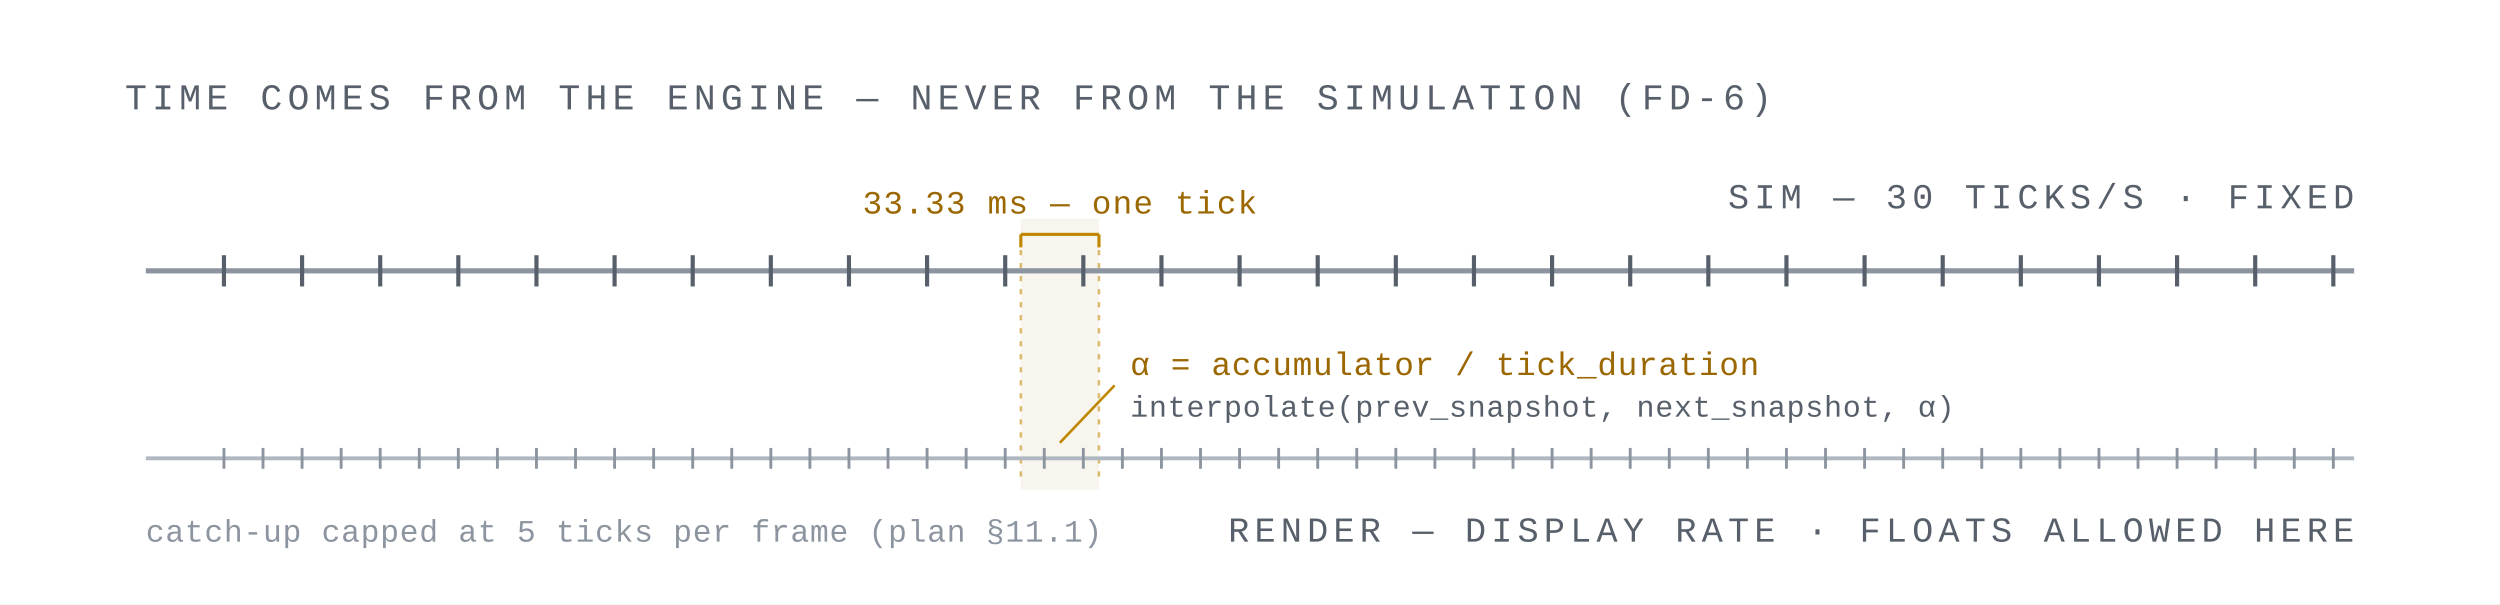
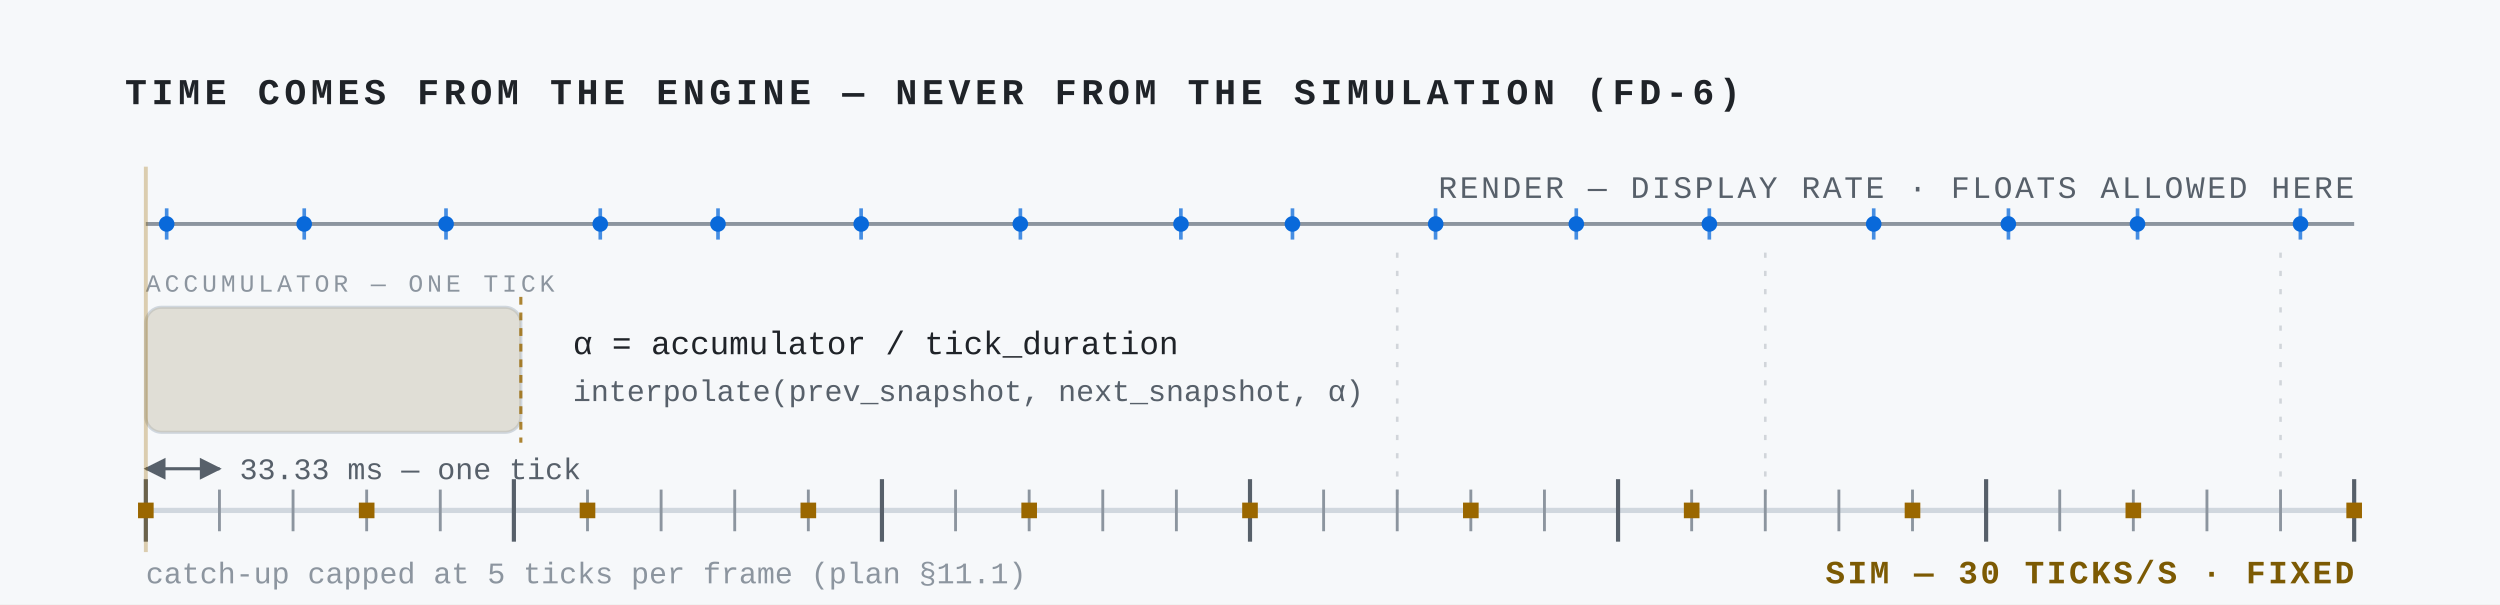
<svg xmlns="http://www.w3.org/2000/svg" width="960" height="232" viewBox="0 0 960 232" role="img" font-family="ui-monospace,'Cascadia Mono','SF Mono',Menlo,Consolas,'Liberation Mono',monospace">
  <defs>
+     <style>
+ .sweep{animation:sweep 11s linear infinite}
+ @keyframes sweep{from{transform:translateX(0)}to{transform:translateX(848px)}}
+ .accu{animation:accu 1.1s linear infinite;transform-box:fill-box;transform-origin:left center}
+ @keyframes accu{0%{transform:scaleX(0.04)}92%{transform:scaleX(1)}100%{transform:scaleX(1)}}
+ @media (prefers-reduced-motion:reduce){.sweep,.accu{animation:none}.accu{transform:scaleX(0.62)}}
+ </style>
    <marker id="arr" viewBox="0 0 10 10" refX="9" refY="5" markerWidth="7" markerHeight="7" orient="auto-start-reverse">
-       <path d="M 0 0 L 10 5 L 0 10 z" fill="#8c959f" />
+       <path d="M 0 0 L 10 5 L 0 10 z" fill="#57606a" />
    </marker>
-     <marker id="arr-accent" viewBox="0 0 10 10" refX="9" refY="5" markerWidth="7" markerHeight="7" orient="auto-start-reverse">
+     <marker id="arrA" viewBox="0 0 10 10" refX="9" refY="5" markerWidth="7" markerHeight="7" orient="auto-start-reverse">
      <path d="M 0 0 L 10 5 L 0 10 z" fill="#9a6700" />
    </marker>
-     <marker id="arr-danger" viewBox="0 0 10 10" refX="9" refY="5" markerWidth="7" markerHeight="7" orient="auto-start-reverse">
-       <path d="M 0 0 L 10 5 L 0 10 z" fill="#cf222e" />
-     </marker>
  </defs>
-   <rect x="0" y="0" width="960" height="232" fill="#ffffff" />
-   <text x="48" y="42" font-size="14" fill="#57606a" text-anchor="start" letter-spacing="2">TIME COMES FROM THE ENGINE — NEVER FROM THE SIMULATION (FD-6)</text>
-   <rect x="392" y="84" width="30" height="104" fill="#9a6700" opacity="0.07" />
-   <line x1="392" y1="96" x2="392" y2="184" stroke="#bf8700" stroke-width="1" stroke-dasharray="2 3" opacity="0.55" />
-   <line x1="422" y1="96" x2="422" y2="184" stroke="#bf8700" stroke-width="1" stroke-dasharray="2 3" opacity="0.55" />
-   <line x1="56" y1="104" x2="904" y2="104" stroke="#8c959f" stroke-width="2" />
-   <line x1="86" y1="98" x2="86" y2="110" stroke="#57606a" stroke-width="1.6" />
-   <line x1="116" y1="98" x2="116" y2="110" stroke="#57606a" stroke-width="1.6" />
-   <line x1="146" y1="98" x2="146" y2="110" stroke="#57606a" stroke-width="1.6" />
-   <line x1="176" y1="98" x2="176" y2="110" stroke="#57606a" stroke-width="1.6" />
-   <line x1="206" y1="98" x2="206" y2="110" stroke="#57606a" stroke-width="1.6" />
-   <line x1="236" y1="98" x2="236" y2="110" stroke="#57606a" stroke-width="1.6" />
-   <line x1="266" y1="98" x2="266" y2="110" stroke="#57606a" stroke-width="1.6" />
-   <line x1="296" y1="98" x2="296" y2="110" stroke="#57606a" stroke-width="1.6" />
-   <line x1="326" y1="98" x2="326" y2="110" stroke="#57606a" stroke-width="1.6" />
-   <line x1="356" y1="98" x2="356" y2="110" stroke="#57606a" stroke-width="1.6" />
-   <line x1="386" y1="98" x2="386" y2="110" stroke="#57606a" stroke-width="1.6" />
-   <line x1="416" y1="98" x2="416" y2="110" stroke="#57606a" stroke-width="1.6" />
-   <line x1="446" y1="98" x2="446" y2="110" stroke="#57606a" stroke-width="1.6" />
-   <line x1="476" y1="98" x2="476" y2="110" stroke="#57606a" stroke-width="1.6" />
-   <line x1="506" y1="98" x2="506" y2="110" stroke="#57606a" stroke-width="1.6" />
-   <line x1="536" y1="98" x2="536" y2="110" stroke="#57606a" stroke-width="1.6" />
-   <line x1="566" y1="98" x2="566" y2="110" stroke="#57606a" stroke-width="1.6" />
-   <line x1="596" y1="98" x2="596" y2="110" stroke="#57606a" stroke-width="1.6" />
-   <line x1="626" y1="98" x2="626" y2="110" stroke="#57606a" stroke-width="1.6" />
-   <line x1="656" y1="98" x2="656" y2="110" stroke="#57606a" stroke-width="1.6" />
-   <line x1="686" y1="98" x2="686" y2="110" stroke="#57606a" stroke-width="1.6" />
-   <line x1="716" y1="98" x2="716" y2="110" stroke="#57606a" stroke-width="1.6" />
-   <line x1="746" y1="98" x2="746" y2="110" stroke="#57606a" stroke-width="1.6" />
-   <line x1="776" y1="98" x2="776" y2="110" stroke="#57606a" stroke-width="1.6" />
-   <line x1="806" y1="98" x2="806" y2="110" stroke="#57606a" stroke-width="1.6" />
-   <line x1="836" y1="98" x2="836" y2="110" stroke="#57606a" stroke-width="1.6" />
-   <line x1="866" y1="98" x2="866" y2="110" stroke="#57606a" stroke-width="1.6" />
-   <line x1="896" y1="98" x2="896" y2="110" stroke="#57606a" stroke-width="1.6" />
-   <line x1="392" y1="90" x2="422" y2="90" stroke="#bf8700" stroke-width="1.2" />
-   <line x1="392" y1="90" x2="392" y2="95" stroke="#bf8700" stroke-width="1.2" />
-   <line x1="422" y1="90" x2="422" y2="95" stroke="#bf8700" stroke-width="1.2" />
-   <text x="407.0" y="82" font-size="12.5" fill="#9a6700" text-anchor="middle" letter-spacing="0.5">33.33 ms — one tick</text>
-   <text x="904" y="80" font-size="13.5" fill="#57606a" text-anchor="end" letter-spacing="2">SIM — 30 TICKS/S · FIXED</text>
-   <line x1="56" y1="176" x2="904" y2="176" stroke="#afb8c1" stroke-width="1.5" />
-   <line x1="86" y1="172" x2="86" y2="180" stroke="#8c959f" stroke-width="1.1" />
-   <line x1="101" y1="172" x2="101" y2="180" stroke="#8c959f" stroke-width="1.1" />
-   <line x1="116" y1="172" x2="116" y2="180" stroke="#8c959f" stroke-width="1.1" />
-   <line x1="131" y1="172" x2="131" y2="180" stroke="#8c959f" stroke-width="1.1" />
-   <line x1="146" y1="172" x2="146" y2="180" stroke="#8c959f" stroke-width="1.1" />
-   <line x1="161" y1="172" x2="161" y2="180" stroke="#8c959f" stroke-width="1.1" />
-   <line x1="176" y1="172" x2="176" y2="180" stroke="#8c959f" stroke-width="1.1" />
-   <line x1="191" y1="172" x2="191" y2="180" stroke="#8c959f" stroke-width="1.1" />
-   <line x1="206" y1="172" x2="206" y2="180" stroke="#8c959f" stroke-width="1.1" />
-   <line x1="221" y1="172" x2="221" y2="180" stroke="#8c959f" stroke-width="1.1" />
-   <line x1="236" y1="172" x2="236" y2="180" stroke="#8c959f" stroke-width="1.1" />
-   <line x1="251" y1="172" x2="251" y2="180" stroke="#8c959f" stroke-width="1.1" />
-   <line x1="266" y1="172" x2="266" y2="180" stroke="#8c959f" stroke-width="1.1" />
-   <line x1="281" y1="172" x2="281" y2="180" stroke="#8c959f" stroke-width="1.1" />
-   <line x1="296" y1="172" x2="296" y2="180" stroke="#8c959f" stroke-width="1.1" />
-   <line x1="311" y1="172" x2="311" y2="180" stroke="#8c959f" stroke-width="1.1" />
-   <line x1="326" y1="172" x2="326" y2="180" stroke="#8c959f" stroke-width="1.1" />
-   <line x1="341" y1="172" x2="341" y2="180" stroke="#8c959f" stroke-width="1.1" />
-   <line x1="356" y1="172" x2="356" y2="180" stroke="#8c959f" stroke-width="1.1" />
-   <line x1="371" y1="172" x2="371" y2="180" stroke="#8c959f" stroke-width="1.1" />
-   <line x1="386" y1="172" x2="386" y2="180" stroke="#8c959f" stroke-width="1.1" />
-   <line x1="401" y1="172" x2="401" y2="180" stroke="#8c959f" stroke-width="1.1" />
-   <line x1="416" y1="172" x2="416" y2="180" stroke="#8c959f" stroke-width="1.1" />
-   <line x1="431" y1="172" x2="431" y2="180" stroke="#8c959f" stroke-width="1.1" />
-   <line x1="446" y1="172" x2="446" y2="180" stroke="#8c959f" stroke-width="1.1" />
-   <line x1="461" y1="172" x2="461" y2="180" stroke="#8c959f" stroke-width="1.1" />
-   <line x1="476" y1="172" x2="476" y2="180" stroke="#8c959f" stroke-width="1.1" />
-   <line x1="491" y1="172" x2="491" y2="180" stroke="#8c959f" stroke-width="1.1" />
-   <line x1="506" y1="172" x2="506" y2="180" stroke="#8c959f" stroke-width="1.1" />
-   <line x1="521" y1="172" x2="521" y2="180" stroke="#8c959f" stroke-width="1.1" />
-   <line x1="536" y1="172" x2="536" y2="180" stroke="#8c959f" stroke-width="1.1" />
-   <line x1="551" y1="172" x2="551" y2="180" stroke="#8c959f" stroke-width="1.1" />
-   <line x1="566" y1="172" x2="566" y2="180" stroke="#8c959f" stroke-width="1.1" />
-   <line x1="581" y1="172" x2="581" y2="180" stroke="#8c959f" stroke-width="1.1" />
-   <line x1="596" y1="172" x2="596" y2="180" stroke="#8c959f" stroke-width="1.1" />
-   <line x1="611" y1="172" x2="611" y2="180" stroke="#8c959f" stroke-width="1.1" />
-   <line x1="626" y1="172" x2="626" y2="180" stroke="#8c959f" stroke-width="1.1" />
-   <line x1="641" y1="172" x2="641" y2="180" stroke="#8c959f" stroke-width="1.1" />
-   <line x1="656" y1="172" x2="656" y2="180" stroke="#8c959f" stroke-width="1.1" />
-   <line x1="671" y1="172" x2="671" y2="180" stroke="#8c959f" stroke-width="1.1" />
-   <line x1="686" y1="172" x2="686" y2="180" stroke="#8c959f" stroke-width="1.1" />
-   <line x1="701" y1="172" x2="701" y2="180" stroke="#8c959f" stroke-width="1.1" />
-   <line x1="716" y1="172" x2="716" y2="180" stroke="#8c959f" stroke-width="1.1" />
-   <line x1="731" y1="172" x2="731" y2="180" stroke="#8c959f" stroke-width="1.1" />
-   <line x1="746" y1="172" x2="746" y2="180" stroke="#8c959f" stroke-width="1.1" />
-   <line x1="761" y1="172" x2="761" y2="180" stroke="#8c959f" stroke-width="1.1" />
-   <line x1="776" y1="172" x2="776" y2="180" stroke="#8c959f" stroke-width="1.1" />
-   <line x1="791" y1="172" x2="791" y2="180" stroke="#8c959f" stroke-width="1.1" />
-   <line x1="806" y1="172" x2="806" y2="180" stroke="#8c959f" stroke-width="1.1" />
-   <line x1="821" y1="172" x2="821" y2="180" stroke="#8c959f" stroke-width="1.1" />
-   <line x1="836" y1="172" x2="836" y2="180" stroke="#8c959f" stroke-width="1.1" />
-   <line x1="851" y1="172" x2="851" y2="180" stroke="#8c959f" stroke-width="1.1" />
-   <line x1="866" y1="172" x2="866" y2="180" stroke="#8c959f" stroke-width="1.1" />
-   <line x1="881" y1="172" x2="881" y2="180" stroke="#8c959f" stroke-width="1.1" />
-   <line x1="896" y1="172" x2="896" y2="180" stroke="#8c959f" stroke-width="1.1" />
-   <text x="904" y="208" font-size="13.5" fill="#57606a" text-anchor="end" letter-spacing="2">RENDER — DISPLAY RATE · FLOATS ALLOWED HERE</text>
-   <line x1="407" y1="170" x2="428" y2="148" stroke="#bf8700" stroke-width="1" />
-   <text x="434" y="144" font-size="12.5" fill="#9a6700" text-anchor="start" letter-spacing="0.3">α = accumulator / tick_duration</text>
-   <text x="434" y="160" font-size="11.5" fill="#57606a" text-anchor="start" letter-spacing="0.3">interpolate(prev_snapshot, next_snapshot, α)</text>
-   <text x="56" y="208" font-size="12" fill="#8c959f" text-anchor="start" letter-spacing="0.3">catch-up capped at 5 ticks per frame (plan §11.1)</text>
+   <rect width="960" height="232" fill="#f6f8fa" />
+   <text x="48" y="40" font-size="14" fill="#1f2328" text-anchor="start" letter-spacing="1.8" font-weight="600">TIME COMES FROM THE ENGINE — NEVER FROM THE SIMULATION (FD-6)</text>
+   <line x1="56" y1="86" x2="904" y2="86" stroke="#8c959f" stroke-width="1.5" stroke-linecap="butt" />
+   <line x1="64.0" y1="80" x2="64.0" y2="92" stroke="#0969da" stroke-width="1.4" stroke-linecap="butt" opacity="0.75" />
+   <circle cx="64.0" cy="86" r="3" fill="#0969da" />
+   <line x1="116.829" y1="80" x2="116.829" y2="92" stroke="#0969da" stroke-width="1.4" stroke-linecap="butt" opacity="0.75" />
+   <circle cx="116.8" cy="86" r="3" fill="#0969da" />
+   <line x1="171.267" y1="80" x2="171.267" y2="92" stroke="#0969da" stroke-width="1.4" stroke-linecap="butt" opacity="0.75" />
+   <circle cx="171.3" cy="86" r="3" fill="#0969da" />
+   <line x1="230.509" y1="80" x2="230.509" y2="92" stroke="#0969da" stroke-width="1.4" stroke-linecap="butt" opacity="0.75" />
+   <circle cx="230.5" cy="86" r="3" fill="#0969da" />
+   <line x1="275.718" y1="80" x2="275.718" y2="92" stroke="#0969da" stroke-width="1.4" stroke-linecap="butt" opacity="0.75" />
+   <circle cx="275.7" cy="86" r="3" fill="#0969da" />
+   <line x1="330.667" y1="80" x2="330.667" y2="92" stroke="#0969da" stroke-width="1.4" stroke-linecap="butt" opacity="0.75" />
+   <circle cx="330.7" cy="86" r="3" fill="#0969da" />
+   <line x1="391.828" y1="80" x2="391.828" y2="92" stroke="#0969da" stroke-width="1.4" stroke-linecap="butt" opacity="0.75" />
+   <circle cx="391.8" cy="86" r="3" fill="#0969da" />
+   <line x1="453.457" y1="80" x2="453.457" y2="92" stroke="#0969da" stroke-width="1.4" stroke-linecap="butt" opacity="0.75" />
+   <circle cx="453.5" cy="86" r="3" fill="#0969da" />
+   <line x1="496.307" y1="80" x2="496.307" y2="92" stroke="#0969da" stroke-width="1.4" stroke-linecap="butt" opacity="0.75" />
+   <circle cx="496.3" cy="86" r="3" fill="#0969da" />
+   <line x1="551.251" y1="80" x2="551.251" y2="92" stroke="#0969da" stroke-width="1.4" stroke-linecap="butt" opacity="0.75" />
+   <circle cx="551.3" cy="86" r="3" fill="#0969da" />
+   <line x1="605.297" y1="80" x2="605.297" y2="92" stroke="#0969da" stroke-width="1.4" stroke-linecap="butt" opacity="0.75" />
+   <circle cx="605.3" cy="86" r="3" fill="#0969da" />
+   <line x1="656.385" y1="80" x2="656.385" y2="92" stroke="#0969da" stroke-width="1.4" stroke-linecap="butt" opacity="0.75" />
+   <circle cx="656.4" cy="86" r="3" fill="#0969da" />
+   <line x1="719.506" y1="80" x2="719.506" y2="92" stroke="#0969da" stroke-width="1.4" stroke-linecap="butt" opacity="0.75" />
+   <circle cx="719.5" cy="86" r="3" fill="#0969da" />
+   <line x1="771.241" y1="80" x2="771.241" y2="92" stroke="#0969da" stroke-width="1.4" stroke-linecap="butt" opacity="0.75" />
+   <circle cx="771.2" cy="86" r="3" fill="#0969da" />
+   <line x1="820.817" y1="80" x2="820.817" y2="92" stroke="#0969da" stroke-width="1.4" stroke-linecap="butt" opacity="0.75" />
+   <circle cx="820.8" cy="86" r="3" fill="#0969da" />
+   <line x1="883.35" y1="80" x2="883.35" y2="92" stroke="#0969da" stroke-width="1.4" stroke-linecap="butt" opacity="0.75" />
+   <circle cx="883.4" cy="86" r="3" fill="#0969da" />
+   <text x="904" y="76" font-size="12" fill="#57606a" text-anchor="end" letter-spacing="1">RENDER — DISPLAY RATE · FLOATS ALLOWED HERE</text>
+   <text x="56" y="112" font-size="9.5" fill="#8c959f" text-anchor="start" letter-spacing="1.5">ACCUMULATOR — ONE TICK</text>
+   <rect x="56" y="118" width="144" height="48" rx="6" fill="#eaeef2" stroke="#d0d7de" stroke-width="1.2" />
+   <rect x="56" y="118" width="144" height="48" rx="6" fill="#9a6700" opacity="0.12" class="accu" />
+   <line x1="200" y1="114" x2="200" y2="170" stroke="#9a6700" stroke-width="1.2" stroke-linecap="butt" stroke-dasharray="3 3" opacity="0.8" />
+   <text x="220" y="136" font-size="12.5" fill="#1f2328" text-anchor="start">α = accumulator / tick_duration</text>
+   <text x="220" y="154" font-size="11.5" fill="#57606a" text-anchor="start">interpolate(prev_snapshot, next_snapshot, α)</text>
+   <line x1="536.533" y1="190" x2="536.533" y2="92" stroke="#8c959f" stroke-width="1" stroke-linecap="butt" stroke-dasharray="2 5" opacity="0.35" />
+   <line x1="677.867" y1="190" x2="677.867" y2="92" stroke="#8c959f" stroke-width="1" stroke-linecap="butt" stroke-dasharray="2 5" opacity="0.35" />
+   <line x1="875.733" y1="190" x2="875.733" y2="92" stroke="#8c959f" stroke-width="1" stroke-linecap="butt" stroke-dasharray="2 5" opacity="0.35" />
+   <line x1="56" y1="196" x2="904" y2="196" stroke="#d0d7de" stroke-width="2" stroke-linecap="butt" />
+   <line x1="56.0" y1="184" x2="56.0" y2="208" stroke="#57606a" stroke-width="1.6" stroke-linecap="butt" />
+   <line x1="84.267" y1="188" x2="84.267" y2="204" stroke="#8c959f" stroke-width="1.1" stroke-linecap="butt" />
+   <line x1="112.533" y1="188" x2="112.533" y2="204" stroke="#8c959f" stroke-width="1.1" stroke-linecap="butt" />
+   <line x1="140.8" y1="188" x2="140.8" y2="204" stroke="#8c959f" stroke-width="1.1" stroke-linecap="butt" />
+   <line x1="169.067" y1="188" x2="169.067" y2="204" stroke="#8c959f" stroke-width="1.1" stroke-linecap="butt" />
+   <line x1="197.333" y1="184" x2="197.333" y2="208" stroke="#57606a" stroke-width="1.6" stroke-linecap="butt" />
+   <line x1="225.6" y1="188" x2="225.6" y2="204" stroke="#8c959f" stroke-width="1.1" stroke-linecap="butt" />
+   <line x1="253.867" y1="188" x2="253.867" y2="204" stroke="#8c959f" stroke-width="1.1" stroke-linecap="butt" />
+   <line x1="282.133" y1="188" x2="282.133" y2="204" stroke="#8c959f" stroke-width="1.1" stroke-linecap="butt" />
+   <line x1="310.4" y1="188" x2="310.4" y2="204" stroke="#8c959f" stroke-width="1.1" stroke-linecap="butt" />
+   <line x1="338.667" y1="184" x2="338.667" y2="208" stroke="#57606a" stroke-width="1.6" stroke-linecap="butt" />
+   <line x1="366.933" y1="188" x2="366.933" y2="204" stroke="#8c959f" stroke-width="1.1" stroke-linecap="butt" />
+   <line x1="395.2" y1="188" x2="395.2" y2="204" stroke="#8c959f" stroke-width="1.1" stroke-linecap="butt" />
+   <line x1="423.467" y1="188" x2="423.467" y2="204" stroke="#8c959f" stroke-width="1.1" stroke-linecap="butt" />
+   <line x1="451.733" y1="188" x2="451.733" y2="204" stroke="#8c959f" stroke-width="1.1" stroke-linecap="butt" />
+   <line x1="480.0" y1="184" x2="480.0" y2="208" stroke="#57606a" stroke-width="1.6" stroke-linecap="butt" />
+   <line x1="508.267" y1="188" x2="508.267" y2="204" stroke="#8c959f" stroke-width="1.1" stroke-linecap="butt" />
+   <line x1="536.533" y1="188" x2="536.533" y2="204" stroke="#8c959f" stroke-width="1.1" stroke-linecap="butt" />
+   <line x1="564.8" y1="188" x2="564.8" y2="204" stroke="#8c959f" stroke-width="1.1" stroke-linecap="butt" />
+   <line x1="593.067" y1="188" x2="593.067" y2="204" stroke="#8c959f" stroke-width="1.1" stroke-linecap="butt" />
+   <line x1="621.333" y1="184" x2="621.333" y2="208" stroke="#57606a" stroke-width="1.6" stroke-linecap="butt" />
+   <line x1="649.6" y1="188" x2="649.6" y2="204" stroke="#8c959f" stroke-width="1.1" stroke-linecap="butt" />
+   <line x1="677.867" y1="188" x2="677.867" y2="204" stroke="#8c959f" stroke-width="1.1" stroke-linecap="butt" />
+   <line x1="706.133" y1="188" x2="706.133" y2="204" stroke="#8c959f" stroke-width="1.1" stroke-linecap="butt" />
+   <line x1="734.4" y1="188" x2="734.4" y2="204" stroke="#8c959f" stroke-width="1.1" stroke-linecap="butt" />
+   <line x1="762.667" y1="184" x2="762.667" y2="208" stroke="#57606a" stroke-width="1.6" stroke-linecap="butt" />
+   <line x1="790.933" y1="188" x2="790.933" y2="204" stroke="#8c959f" stroke-width="1.1" stroke-linecap="butt" />
+   <line x1="819.2" y1="188" x2="819.2" y2="204" stroke="#8c959f" stroke-width="1.1" stroke-linecap="butt" />
+   <line x1="847.467" y1="188" x2="847.467" y2="204" stroke="#8c959f" stroke-width="1.1" stroke-linecap="butt" />
+   <line x1="875.733" y1="188" x2="875.733" y2="204" stroke="#8c959f" stroke-width="1.1" stroke-linecap="butt" />
+   <line x1="904.0" y1="184" x2="904.0" y2="208" stroke="#57606a" stroke-width="1.6" stroke-linecap="butt" />
+   <rect x="53.0" y="193" width="6" height="6" fill="#9a6700" />
+   <rect x="137.8" y="193" width="6" height="6" fill="#9a6700" />
+   <rect x="222.6" y="193" width="6" height="6" fill="#9a6700" />
+   <rect x="307.4" y="193" width="6" height="6" fill="#9a6700" />
+   <rect x="392.2" y="193" width="6" height="6" fill="#9a6700" />
+   <rect x="477.0" y="193" width="6" height="6" fill="#9a6700" />
+   <rect x="561.8" y="193" width="6" height="6" fill="#9a6700" />
+   <rect x="646.6" y="193" width="6" height="6" fill="#9a6700" />
+   <rect x="731.4" y="193" width="6" height="6" fill="#9a6700" />
+   <rect x="816.2" y="193" width="6" height="6" fill="#9a6700" />
+   <rect x="901.0" y="193" width="6" height="6" fill="#9a6700" />
+   <line x1="56" y1="180" x2="84.3" y2="180" stroke="#57606a" stroke-width="1.2" marker-start="url(#arr)" marker-end="url(#arr)" />
+   <text x="92" y="184" font-size="11.5" fill="#57606a" text-anchor="start">33.33 ms — one tick</text>
+   <text x="904" y="224" font-size="12.5" fill="#7c5a03" text-anchor="end" letter-spacing="1" font-weight="600">SIM — 30 TICKS/S · FIXED</text>
+   <text x="56" y="224" font-size="11.5" fill="#8c959f" text-anchor="start">catch-up capped at 5 ticks per frame (plan §11.1)</text>
+   <line x1="56" y1="64" x2="56" y2="212" stroke="#9a6700" stroke-width="1.5" opacity="0.3" class="sweep" />
</svg>
